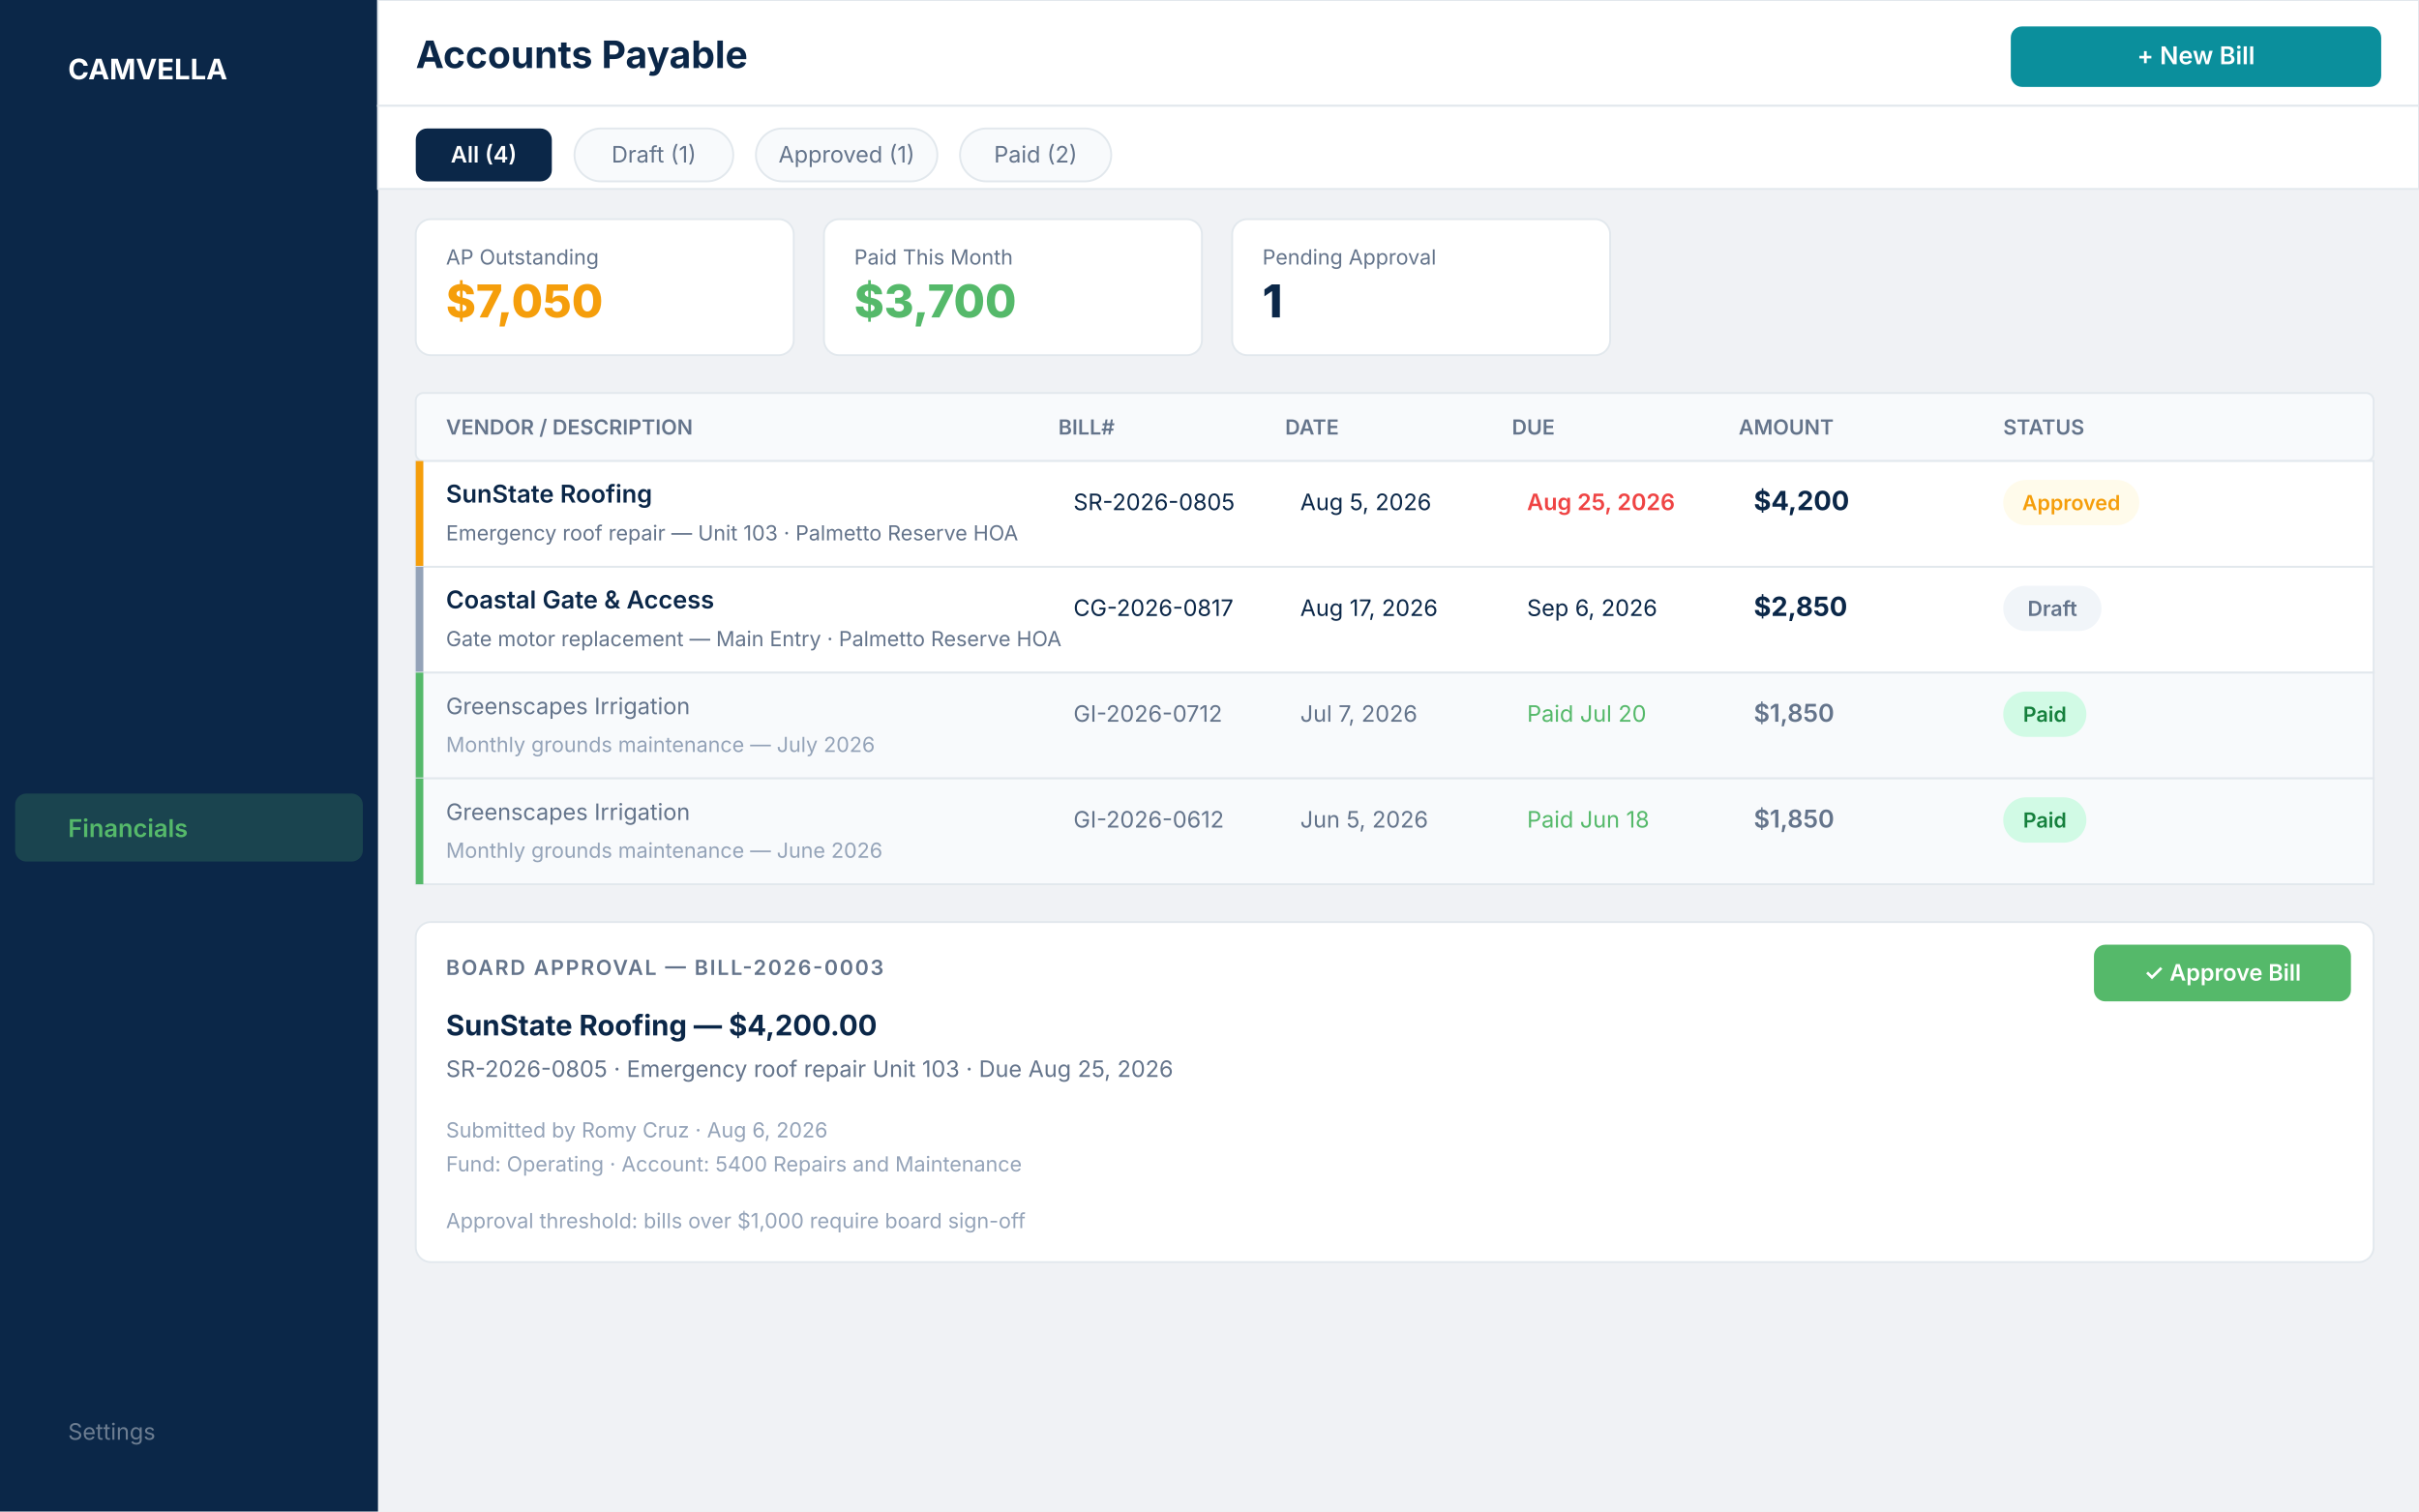
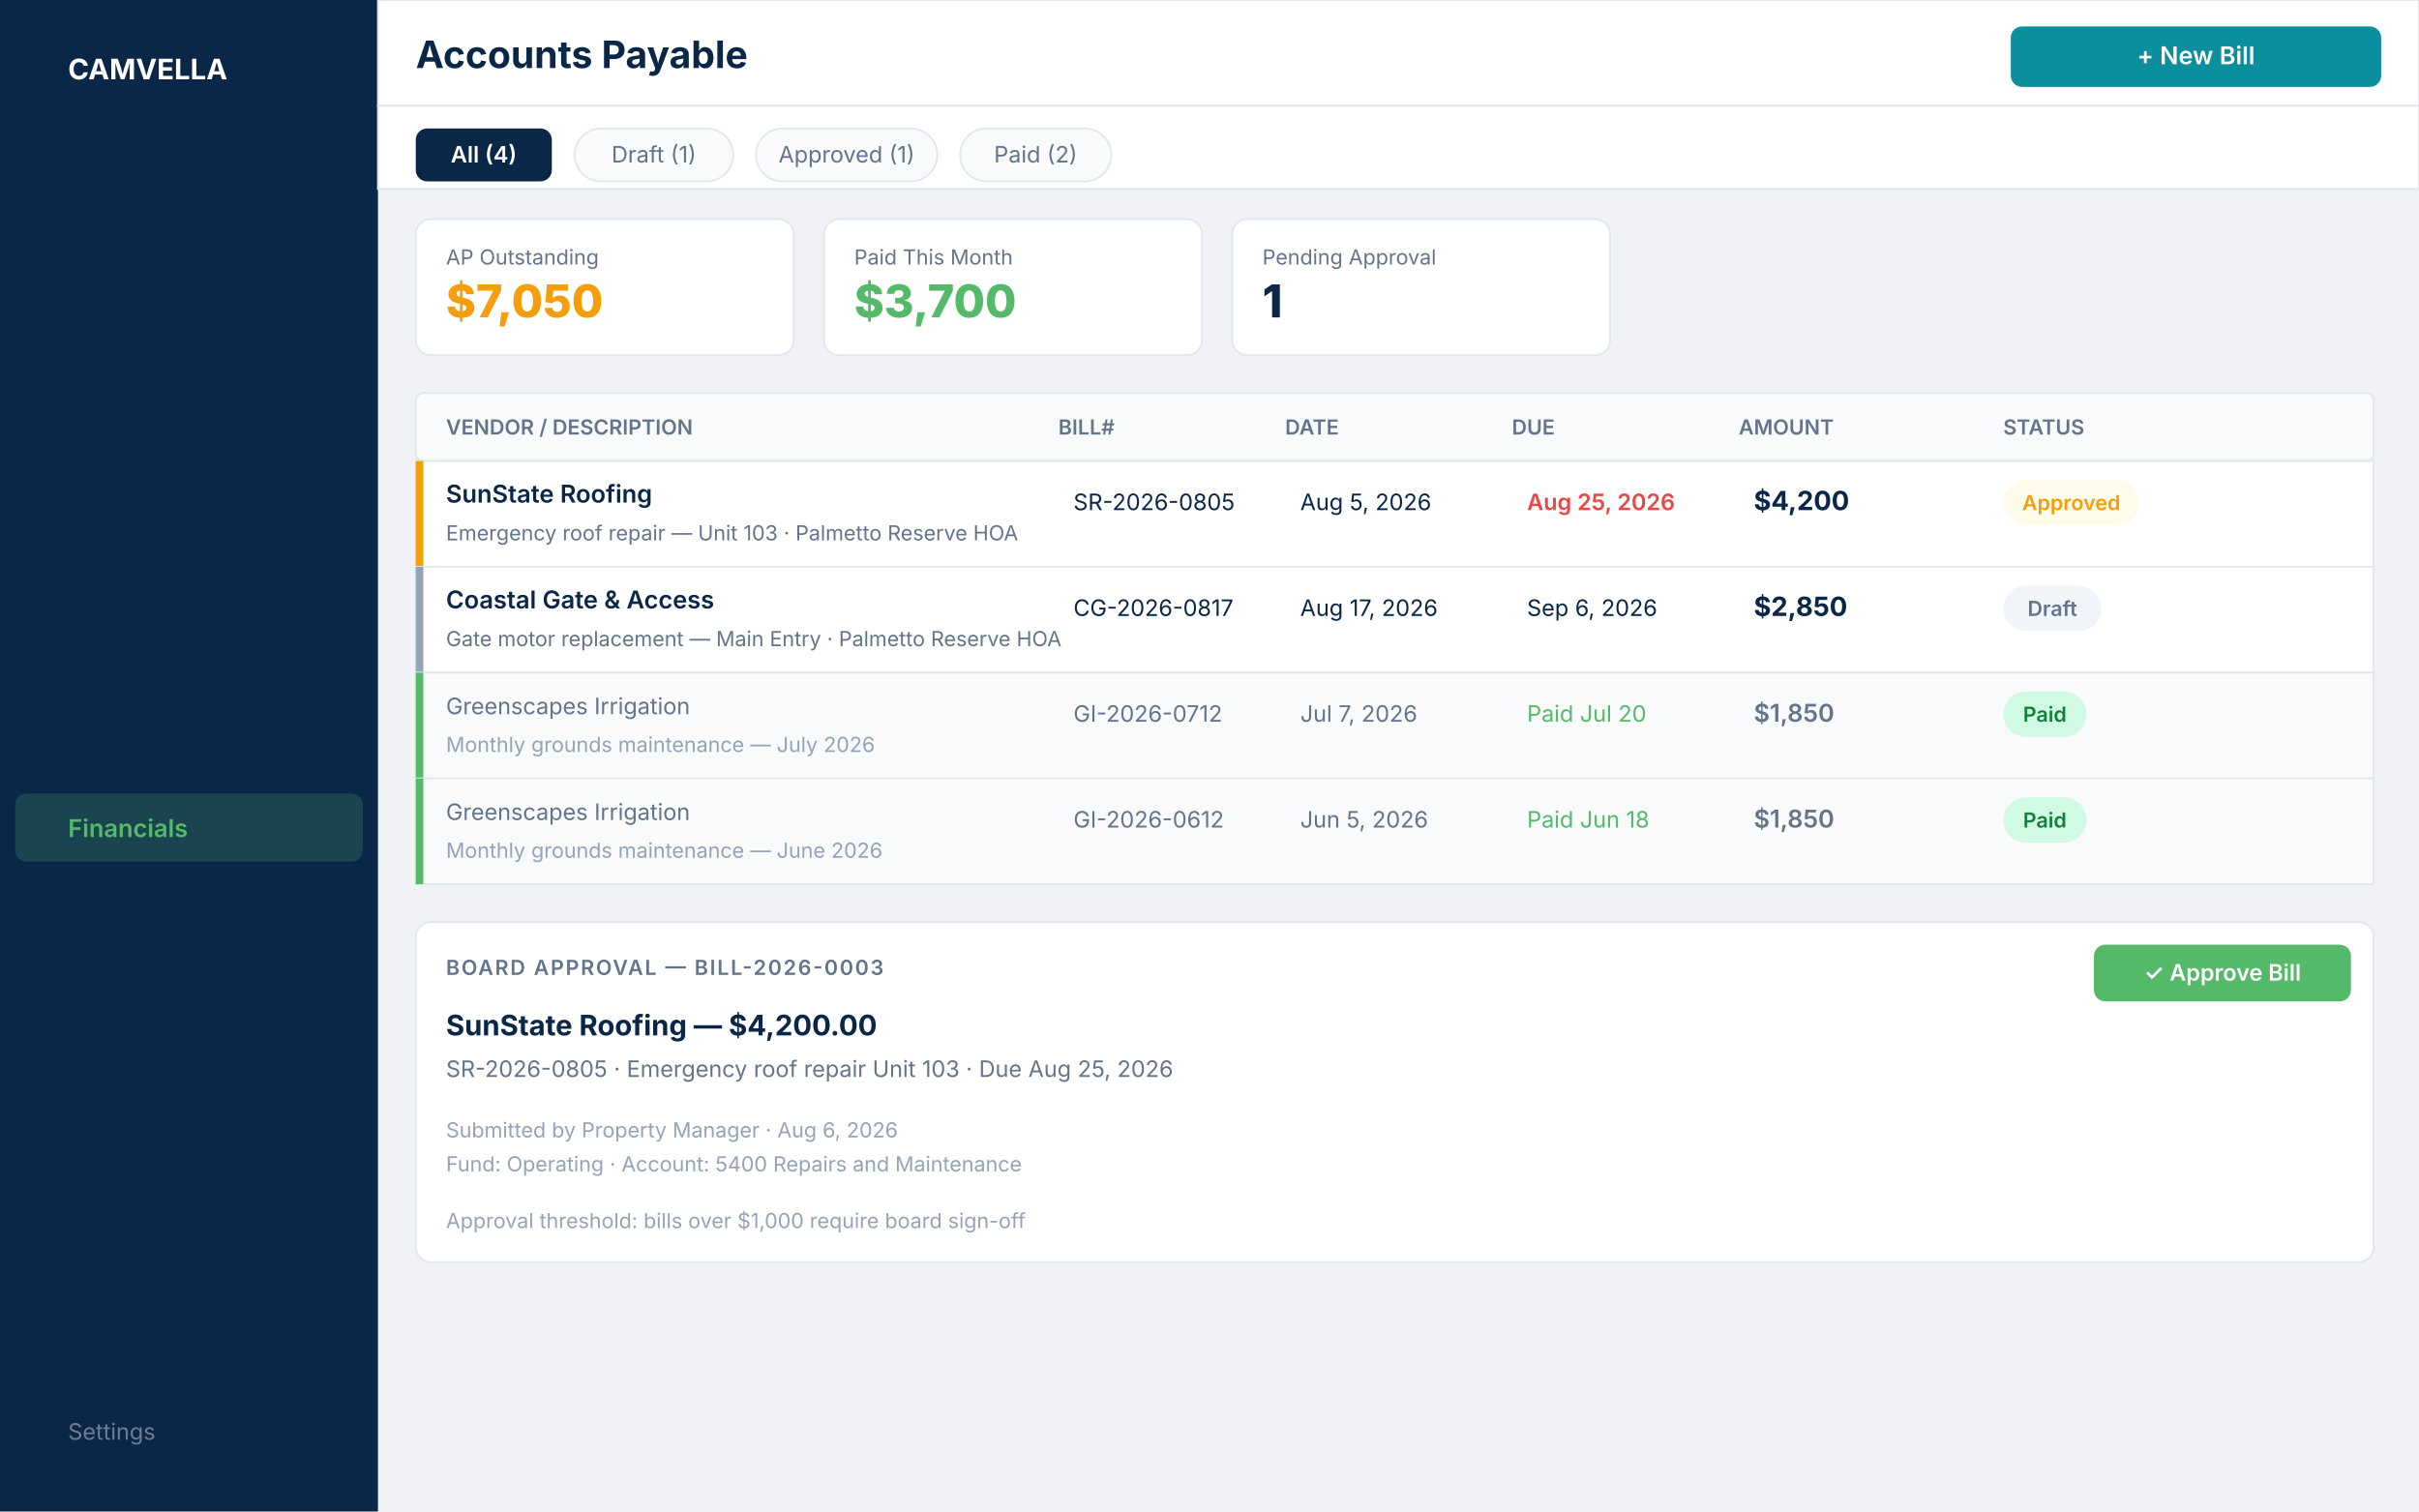
<svg xmlns="http://www.w3.org/2000/svg" viewBox="0 0 1280 800" font-family="-apple-system,BlinkMacSystemFont,'Segoe UI',sans-serif">
  <rect width="1280" height="800" fill="#F0F2F5" />
  <rect width="200" height="800" fill="#0B2748" />
  <text x="36" y="42" fill="white" font-size="15" font-weight="700">CAMVELLA</text>
  <rect x="8" y="420" width="184" height="36" rx="6" fill="#55B96A" opacity="0.2" />
  <text x="36" y="443" fill="#55B96A" font-size="13" font-weight="600">Financials</text>
  <text x="36" y="762" fill="rgba(255,255,255,0.4)" font-size="12">Settings</text>
  <rect x="200" y="0" width="1080" height="56" fill="white" stroke="#E2E8ED" stroke-width="1" />
  <text x="220" y="36" fill="#0B2748" font-size="20" font-weight="700">Accounts Payable</text>
  <rect x="1064" y="14" width="196" height="32" rx="6" fill="#0B8F9C" />
  <text x="1162" y="34" fill="white" font-size="13" font-weight="600" text-anchor="middle">+ New Bill</text>
  <rect x="200" y="56" width="1080" height="44" fill="white" stroke="#E2E8ED" stroke-width="1" />
  <rect x="220" y="68" width="72" height="28" rx="6" fill="#0B2748" />
  <text x="256" y="86" fill="white" font-size="12" font-weight="600" text-anchor="middle">All (4)</text>
  <rect x="304" y="68" width="84" height="28" rx="14" fill="#F8FAFC" stroke="#E2E8ED" stroke-width="1" />
  <text x="346" y="86" fill="#64748B" font-size="12" text-anchor="middle">Draft (1)</text>
  <rect x="400" y="68" width="96" height="28" rx="14" fill="#F8FAFC" stroke="#E2E8ED" stroke-width="1" />
  <text x="448" y="86" fill="#64748B" font-size="12" text-anchor="middle">Approved (1)</text>
  <rect x="508" y="68" width="80" height="28" rx="14" fill="#F8FAFC" stroke="#E2E8ED" stroke-width="1" />
  <text x="548" y="86" fill="#64748B" font-size="12" text-anchor="middle">Paid (2)</text>
  <rect x="220" y="116" width="200" height="72" rx="8" fill="white" stroke="#E2E8ED" stroke-width="1" />
  <text x="236" y="140" fill="#64748B" font-size="11">AP Outstanding</text>
  <text x="236" y="168" fill="#F59E0B" font-size="24" font-weight="800">$7,050</text>
  <rect x="436" y="116" width="200" height="72" rx="8" fill="white" stroke="#E2E8ED" stroke-width="1" />
  <text x="452" y="140" fill="#64748B" font-size="11">Paid This Month</text>
  <text x="452" y="168" fill="#55B96A" font-size="24" font-weight="800">$3,700</text>
  <rect x="652" y="116" width="200" height="72" rx="8" fill="white" stroke="#E2E8ED" stroke-width="1" />
  <text x="668" y="140" fill="#64748B" font-size="11">Pending Approval</text>
  <text x="668" y="168" fill="#0B2748" font-size="24" font-weight="800">1</text>
  <rect x="220" y="208" width="1036" height="36" rx="4" fill="#F8FAFC" stroke="#E2E8ED" stroke-width="1" />
  <text x="236" y="230" fill="#64748B" font-size="11" font-weight="600">VENDOR / DESCRIPTION</text>
  <text x="560" y="230" fill="#64748B" font-size="11" font-weight="600">BILL#</text>
  <text x="680" y="230" fill="#64748B" font-size="11" font-weight="600">DATE</text>
  <text x="800" y="230" fill="#64748B" font-size="11" font-weight="600">DUE</text>
  <text x="920" y="230" fill="#64748B" font-size="11" font-weight="600">AMOUNT</text>
  <text x="1060" y="230" fill="#64748B" font-size="11" font-weight="600">STATUS</text>
  <rect x="220" y="244" width="1036" height="56" fill="white" stroke="#E2E8ED" stroke-width="1" />
  <rect x="220" y="244" width="4" height="56" fill="#F59E0B" />
  <text x="236" y="266" fill="#0B2748" font-size="13" font-weight="600">SunState Roofing</text>
  <text x="236" y="286" fill="#64748B" font-size="11">Emergency roof repair — Unit 103 · Palmetto Reserve HOA</text>
  <text x="568" y="270" fill="#0B2748" font-size="12">SR-2026-0805</text>
  <text x="688" y="270" fill="#0B2748" font-size="12">Aug 5, 2026</text>
  <text x="808" y="270" fill="#EF4444" font-size="12" font-weight="600">Aug 25, 2026</text>
  <text x="928" y="270" fill="#0B2748" font-size="14" font-weight="700">$4,200</text>
  <rect x="1060" y="254" width="72" height="24" rx="12" fill="#FFFBEB" />
  <text x="1096" y="270" fill="#F59E0B" font-size="11" font-weight="600" text-anchor="middle">Approved</text>
  <rect x="220" y="300" width="1036" height="56" fill="white" stroke="#E2E8ED" stroke-width="1" />
  <rect x="220" y="300" width="4" height="56" fill="#94A3B8" />
  <text x="236" y="322" fill="#0B2748" font-size="13" font-weight="600">Coastal Gate &amp; Access</text>
  <text x="236" y="342" fill="#64748B" font-size="11">Gate motor replacement — Main Entry · Palmetto Reserve HOA</text>
  <text x="568" y="326" fill="#0B2748" font-size="12">CG-2026-0817</text>
  <text x="688" y="326" fill="#0B2748" font-size="12">Aug 17, 2026</text>
  <text x="808" y="326" fill="#0B2748" font-size="12">Sep 6, 2026</text>
  <text x="928" y="326" fill="#0B2748" font-size="14" font-weight="700">$2,850</text>
  <rect x="1060" y="310" width="52" height="24" rx="12" fill="#F1F5F9" />
  <text x="1086" y="326" fill="#64748B" font-size="11" font-weight="600" text-anchor="middle">Draft</text>
  <rect x="220" y="356" width="1036" height="56" fill="#F8FAFC" stroke="#E2E8ED" stroke-width="1" />
  <rect x="220" y="356" width="4" height="56" fill="#55B96A" />
  <text x="236" y="378" fill="#64748B" font-size="12">Greenscapes Irrigation</text>
  <text x="236" y="398" fill="#94A3B8" font-size="11">Monthly grounds maintenance — July 2026</text>
  <text x="568" y="382" fill="#64748B" font-size="12">GI-2026-0712</text>
  <text x="688" y="382" fill="#64748B" font-size="12">Jul 7, 2026</text>
  <text x="808" y="382" fill="#55B96A" font-size="12">Paid Jul 20</text>
  <text x="928" y="382" fill="#64748B" font-size="13" font-weight="600">$1,850</text>
  <rect x="1060" y="366" width="44" height="24" rx="12" fill="#D1FAE5" />
  <text x="1082" y="382" fill="#15803D" font-size="11" font-weight="600" text-anchor="middle">Paid</text>
  <rect x="220" y="412" width="1036" height="56" fill="#F8FAFC" stroke="#E2E8ED" stroke-width="1" />
  <rect x="220" y="412" width="4" height="56" fill="#55B96A" />
  <text x="236" y="434" fill="#64748B" font-size="12">Greenscapes Irrigation</text>
  <text x="236" y="454" fill="#94A3B8" font-size="11">Monthly grounds maintenance — June 2026</text>
  <text x="568" y="438" fill="#64748B" font-size="12">GI-2026-0612</text>
  <text x="688" y="438" fill="#64748B" font-size="12">Jun 5, 2026</text>
  <text x="808" y="438" fill="#55B96A" font-size="12">Paid Jun 18</text>
  <text x="928" y="438" fill="#64748B" font-size="13" font-weight="600">$1,850</text>
  <rect x="1060" y="422" width="44" height="24" rx="12" fill="#D1FAE5" />
  <text x="1082" y="438" fill="#15803D" font-size="11" font-weight="600" text-anchor="middle">Paid</text>
  <rect x="220" y="488" width="1036" height="180" rx="8" fill="white" stroke="#E2E8ED" stroke-width="1" />
  <text x="236" y="516" fill="#64748B" font-size="11" font-weight="600" letter-spacing="0.08em">BOARD APPROVAL — BILL-2026-0003</text>
  <rect x="1108" y="500" width="136" height="30" rx="6" fill="#55B96A" />
  <text x="1176" y="519" fill="white" font-size="12" font-weight="600" text-anchor="middle">✓ Approve Bill</text>
  <text x="236" y="548" fill="#0B2748" font-size="15" font-weight="700">SunState Roofing — $4,200.00</text>
  <text x="236" y="570" fill="#64748B" font-size="12">SR-2026-0805 · Emergency roof repair Unit 103 · Due Aug 25, 2026</text>
-   <text x="236" y="602" fill="#94A3B8" font-size="11">Submitted by Romy Cruz · Aug 6, 2026</text>
+   <text x="236" y="602" fill="#94A3B8" font-size="11">Submitted by Property Manager · Aug 6, 2026</text>
  <text x="236" y="620" fill="#94A3B8" font-size="11">Fund: Operating · Account: 5400 Repairs and Maintenance</text>
  <text x="236" y="650" fill="#94A3B8" font-size="11">Approval threshold: bills over $1,000 require board sign-off</text>
</svg>
